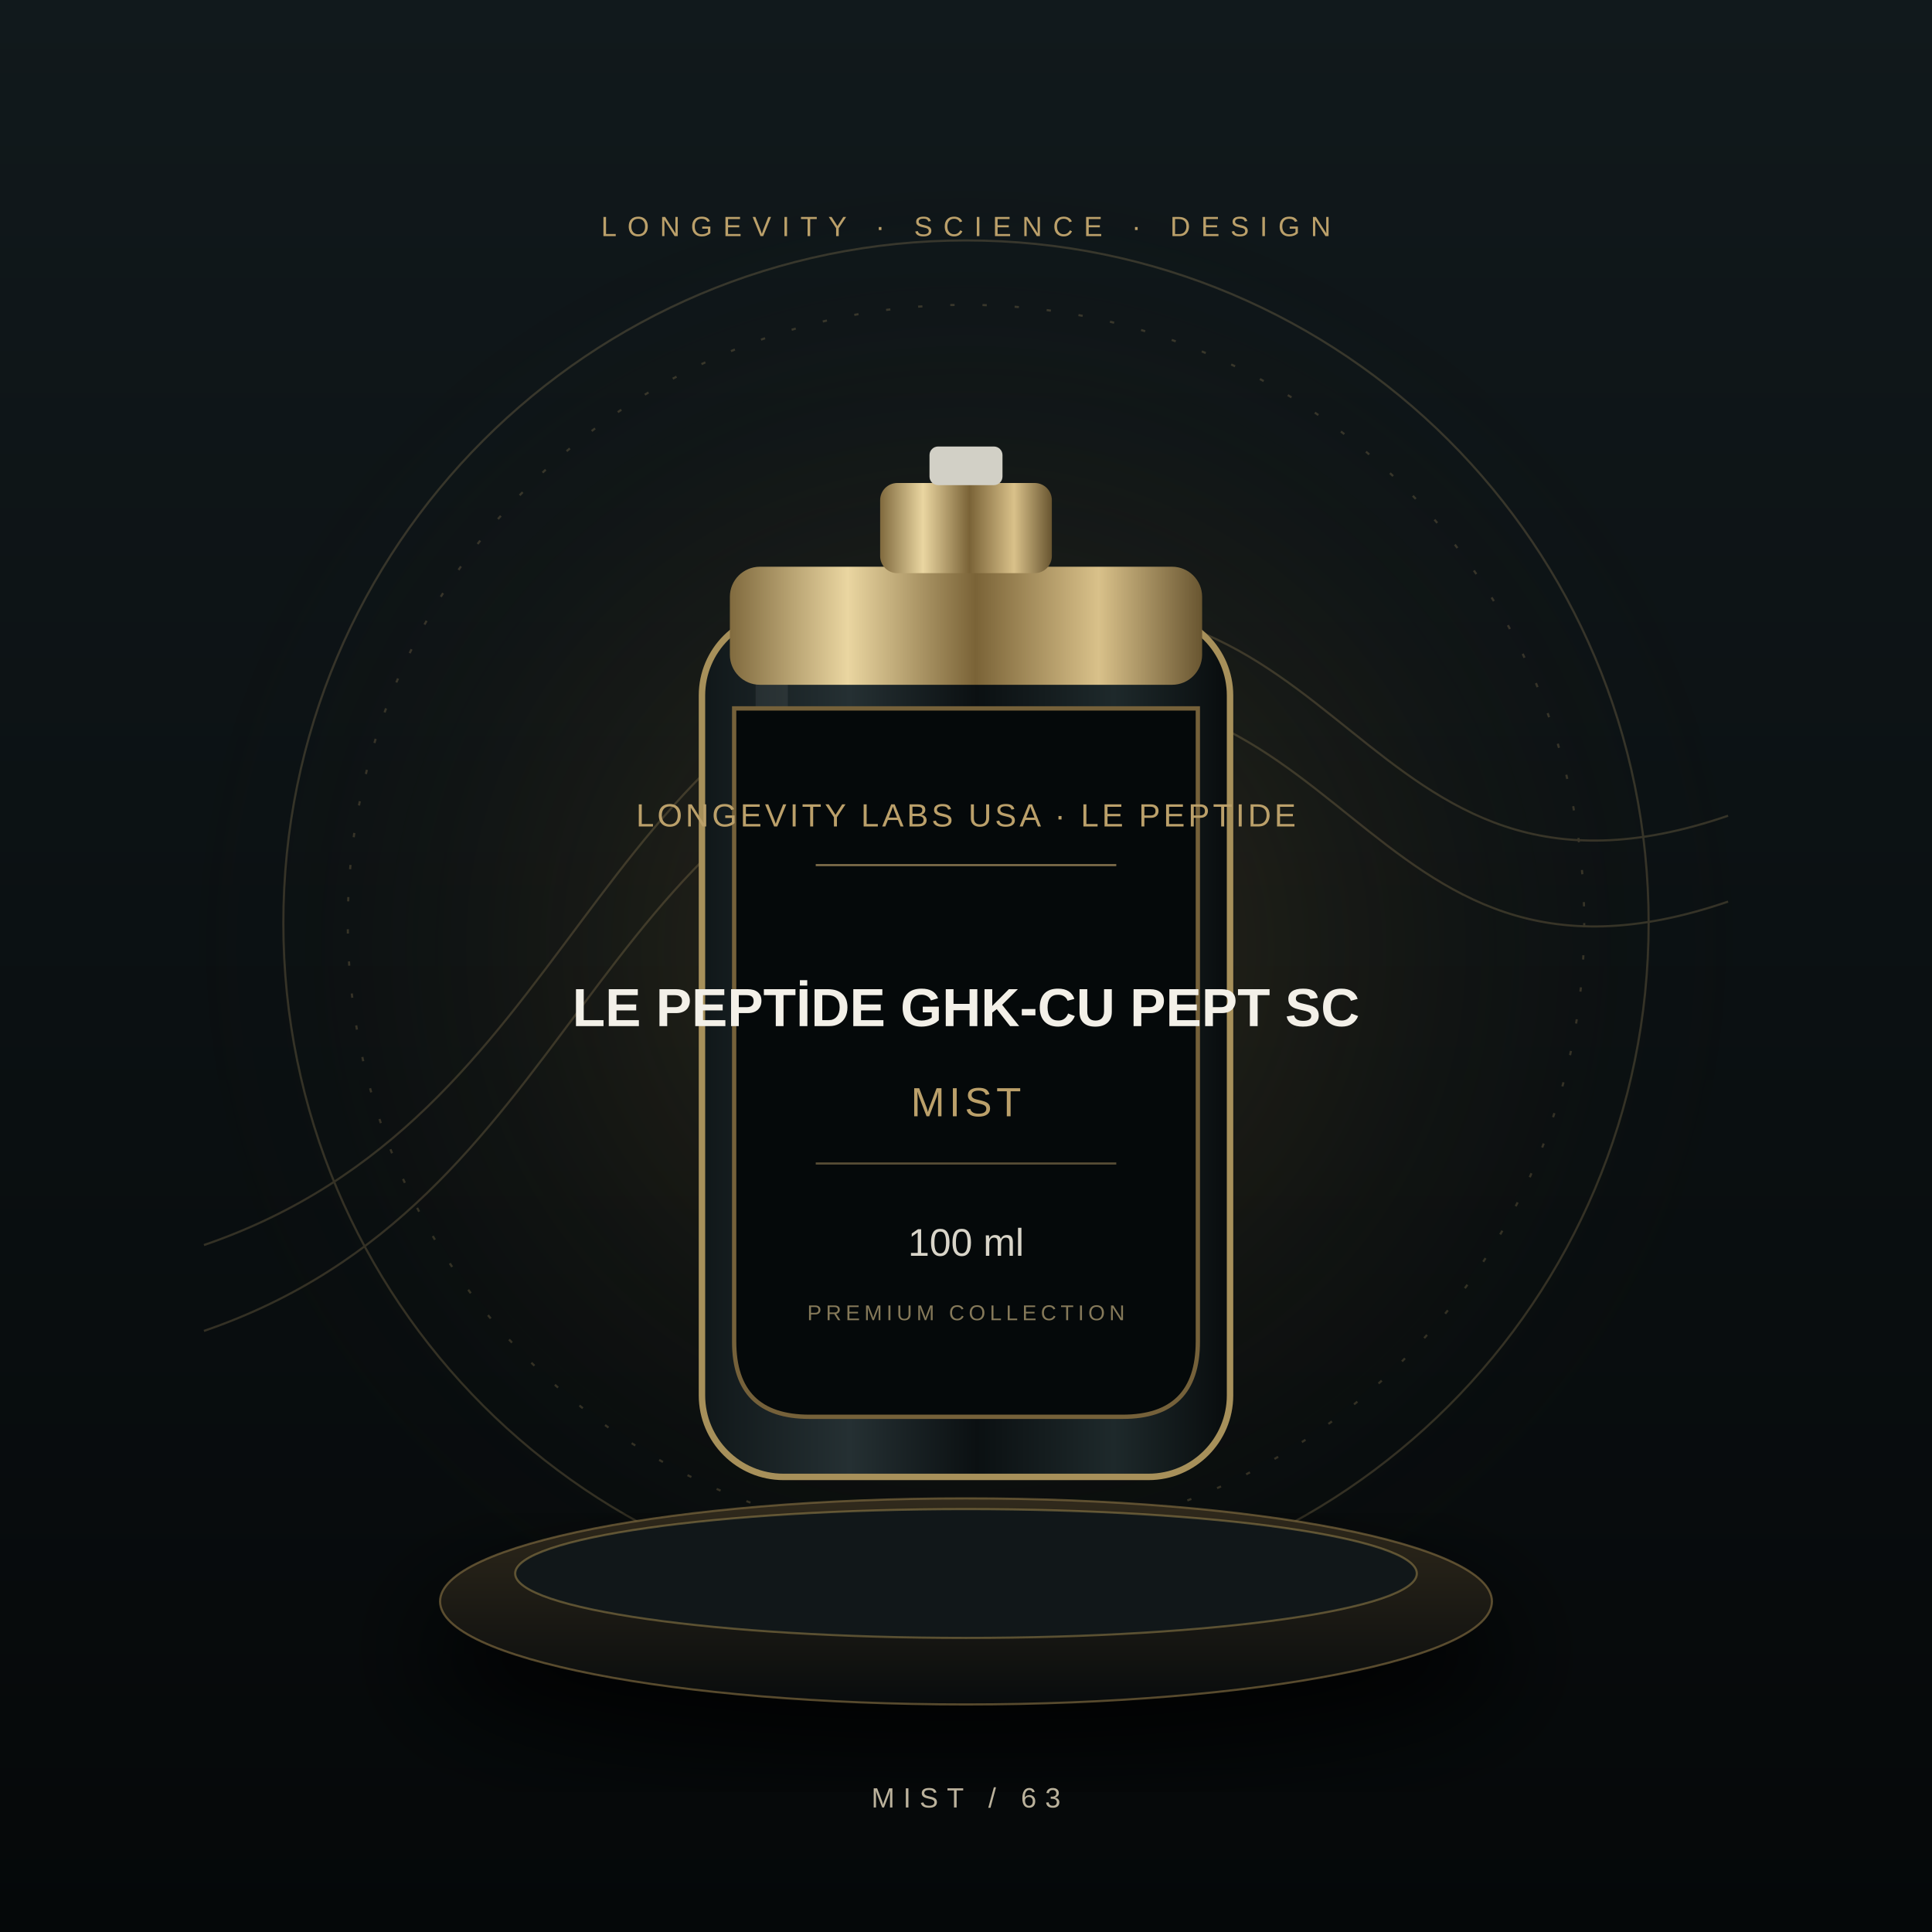
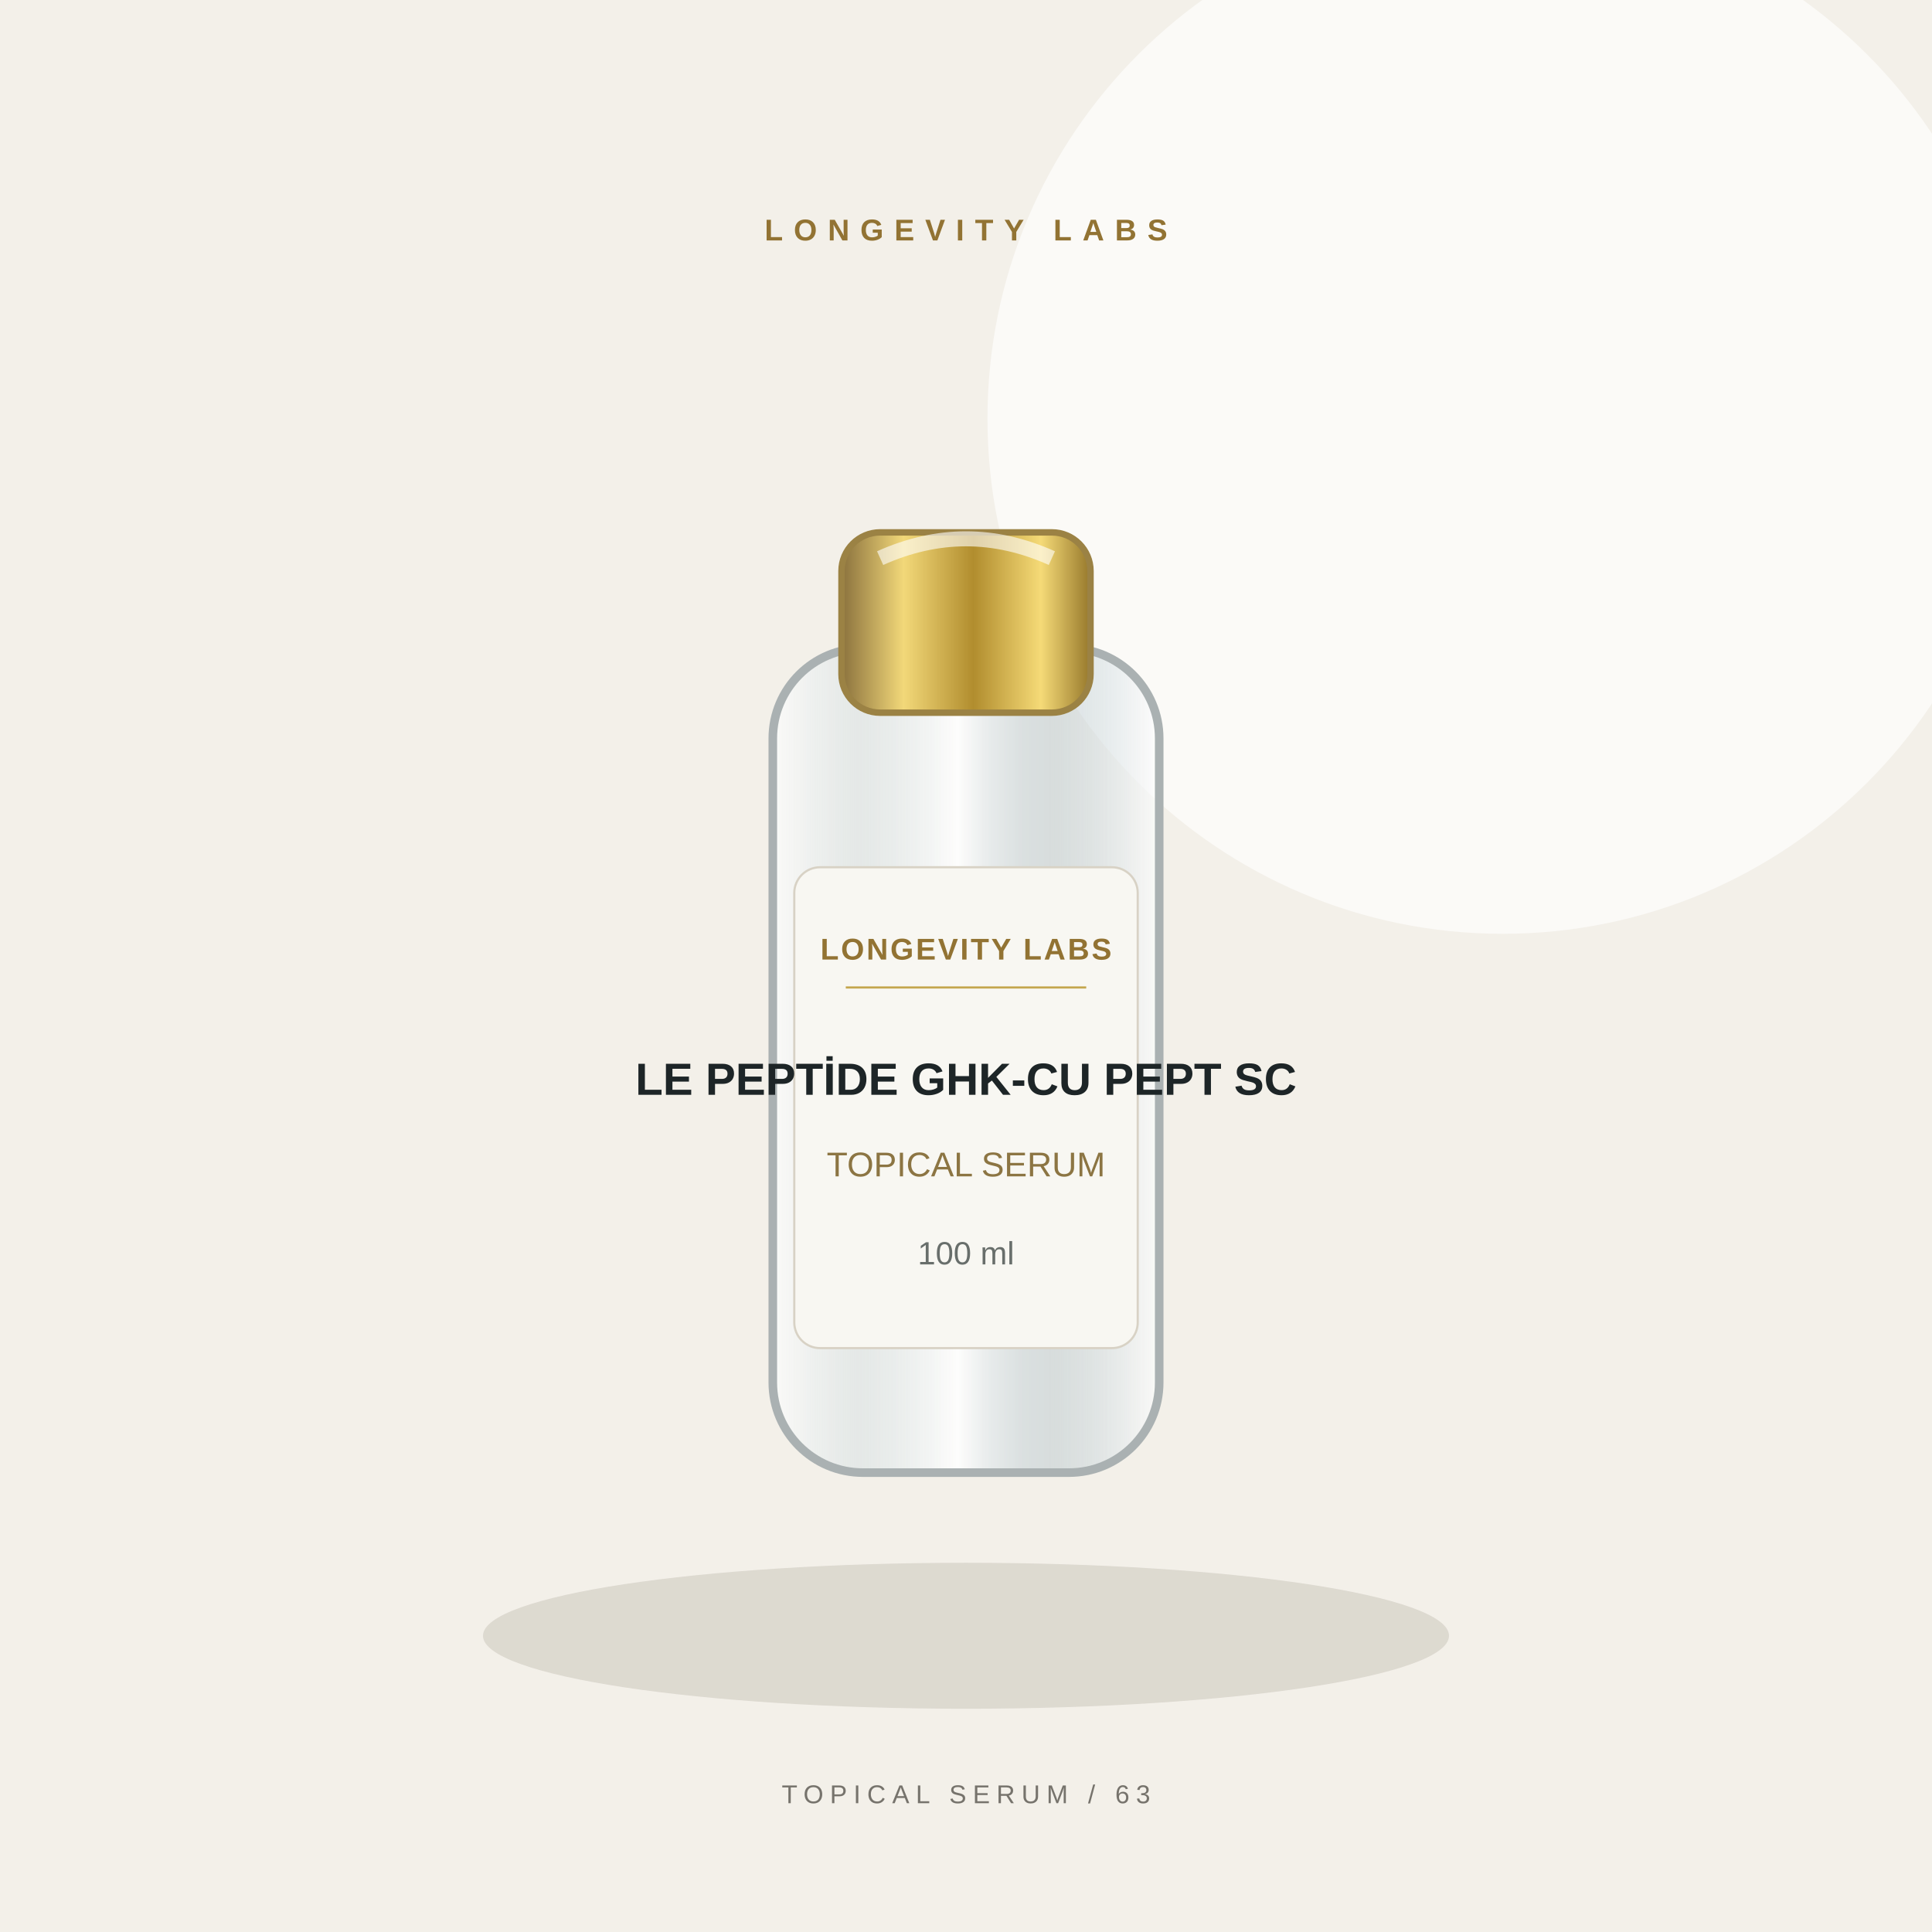
<svg xmlns="http://www.w3.org/2000/svg" width="900" height="900" viewBox="0 0 900 900" role="img" aria-labelledby="title desc">
  <defs>
-     <linearGradient id="bg" x2="0" y2="1">
-       <stop stop-color="#11191c" />
-       <stop offset="1" stop-color="#050809" />
+     <linearGradient id="clearGlass" x2="1">
+       <stop stop-color="#fff" stop-opacity=".72" />
+       <stop offset=".22" stop-color="#d5e0e4" stop-opacity=".48" />
+       <stop offset=".48" stop-color="#fff" stop-opacity=".86" />
+       <stop offset=".72" stop-color="#aec0c9" stop-opacity=".4" />
+       <stop offset="1" stop-color="#fff" stop-opacity=".72" />
    </linearGradient>
-     <radialGradient id="glow">
-       <stop stop-color="#6f5a2e" stop-opacity=".42" />
-       <stop offset="1" stop-color="#050809" stop-opacity="0" />
-     </radialGradient>
-     <linearGradient id="glass" x2="1">
-       <stop stop-color="#101719" />
-       <stop offset=".28" stop-color="#253033" />
-       <stop offset=".52" stop-color="#0b1012" />
-       <stop offset=".78" stop-color="#1e292b" />
-       <stop offset="1" stop-color="#080c0d" />
+     <linearGradient id="goldMetal" x2="1">
+       <stop stop-color="#8a713d" />
+       <stop offset=".25" stop-color="#f2d879" />
+       <stop offset=".53" stop-color="#b18d2e" />
+       <stop offset=".8" stop-color="#f5da77" />
+       <stop offset="1" stop-color="#96782b" />
    </linearGradient>
-     <linearGradient id="metal" x2="1">
-       <stop stop-color="#806a3e" />
-       <stop offset=".25" stop-color="#ead6a1" />
-       <stop offset=".52" stop-color="#7a6337" />
-       <stop offset=".78" stop-color="#d9c18a" />
-       <stop offset="1" stop-color="#685530" />
+     <linearGradient id="darkGlass" x2="1">
+       <stop stop-color="#080b0c" />
+       <stop offset=".26" stop-color="#25292a" />
+       <stop offset=".5" stop-color="#090b0b" />
+       <stop offset=".76" stop-color="#242727" />
+       <stop offset="1" stop-color="#080a0a" />
    </linearGradient>
-     <linearGradient id="floor" x2="0" y2="1">
-       <stop stop-color="#312a1c" />
-       <stop offset="1" stop-color="#090c0d" />
-     </linearGradient>
-     <filter id="blur">
-       <feGaussianBlur stdDeviation="25" />
-     </filter>
  </defs>
-   <rect width="900" height="900" fill="url(#bg)" />
-   <ellipse cx="450" cy="442" rx="380" ry="370" fill="url(#glow)" />
-   <g fill="none" stroke="#bba06a" opacity=".24">
-     <circle cx="450" cy="430" r="318" />
-     <circle cx="450" cy="430" r="288" stroke-dasharray="2 13" />
-     <path d="M95 580C270 520 270 335 450 290s180 150 355 90" />
-     <path d="M95 620C270 560 270 375 450 330s180 150 355 90" />
+   <rect width="900" height="900" fill="#f3f0e9" />
+   <circle cx="700" cy="195" r="240" fill="#fff" opacity=".64" />
+   <ellipse cx="450" cy="762" rx="225" ry="34" fill="#979182" opacity=".24" />
+   <g>
+     <g>
+       <rect x="360" y="302" width="180" height="384" rx="42" fill="url(#clearGlass)" stroke="#aab1b2" stroke-width="4" />
+       <rect x="392" y="248" width="116" height="84" rx="18" fill="url(#goldMetal)" stroke="#9b8244" stroke-width="3" />
+       <path d="M410 260q40-18 80 0" fill="none" stroke="#fff" stroke-width="7" opacity=".6" />
+       <rect x="370" y="404" width="160" height="224" rx="12" fill="#f8f7f2" stroke="#d8d2c5" />
+       <text x="450" y="447" text-anchor="middle" fill="#927333" font-family="Arial,sans-serif" font-size="14" font-weight="700" letter-spacing="1">LONGEVITY LABS</text>
+       <path d="M394 460h112" stroke="#c4a64d" />
+       <text x="450" y="510" text-anchor="middle" fill="#1d2527" font-family="Arial,sans-serif" font-size="21" font-weight="700">LE PEPTİDE GHK-CU PEPT SC</text>
+       <text x="450" y="548" text-anchor="middle" fill="#8c7543" font-family="Arial,sans-serif" font-size="16">TOPICAL SERUM</text>
+       <text x="450" y="589" text-anchor="middle" fill="#686e6b" font-family="Arial,sans-serif" font-size="15">100 ml</text>
+     </g>
  </g>
-   <ellipse cx="450" cy="770" rx="255" ry="54" fill="#000" opacity=".8" filter="url(#blur)" />
-   <ellipse cx="450" cy="746" rx="245" ry="48" fill="url(#floor)" stroke="#7b673e" stroke-opacity=".7" />
-   <ellipse cx="450" cy="733" rx="210" ry="30" fill="#111719" stroke="#c6a75d" stroke-opacity=".4" />
-   <g>
-     <rect x="327" y="286" width="246" height="402" rx="38" fill="url(#glass)" stroke="#a7905a" stroke-width="3" />
-     <rect x="352" y="310" width="15" height="345" rx="7" fill="#fff" opacity=".07" />
-     <rect x="340" y="264" width="220" height="55" rx="14" fill="url(#metal)" />
-     <path d="M342 330h216v295q0 35-35 35H377q-35 0-35-35z" fill="#05090a" stroke="#75613a" stroke-width="2" />
-     <rect x="410" y="225" width="80" height="42" rx="8" fill="url(#metal)" />
-     <rect x="433" y="208" width="34" height="18" rx="4" fill="#d2d0c6" />
-     <text x="450" y="385" text-anchor="middle" fill="#bba06a" font-family="Arial,sans-serif" font-size="15" letter-spacing="1.5">LONGEVITY LABS USA · LE PEPTIDE</text>
-     <path d="M380 403h140" stroke="#bba06a" opacity=".65" />
-     <text x="450" y="478" text-anchor="middle" fill="#f3f0e8" font-family="Arial,sans-serif" font-size="25" font-weight="700">LE PEPTİDE GHK-CU PEPT SC</text>
-     <text x="450" y="520" text-anchor="middle" fill="#bba06a" font-family="Arial,sans-serif" font-size="19" letter-spacing="2">MIST</text>
-     <path d="M380 542h140" stroke="#bba06a" opacity=".45" />
-     <text x="450" y="585" text-anchor="middle" fill="#d9d5c9" font-family="Arial,sans-serif" font-size="18">100 ml</text>
-     <text x="450" y="615" text-anchor="middle" fill="#857959" font-family="Arial,sans-serif" font-size="10" letter-spacing="2">PREMIUM COLLECTION</text>
-   </g>
-   <g text-anchor="middle" font-family="Arial,sans-serif">
-     <text x="450" y="110" fill="#bba06a" font-size="13" letter-spacing="5">LONGEVITY · SCIENCE · DESIGN</text>
-     <text x="450" y="842" fill="#bbb29c" font-size="13" letter-spacing="4">MIST / 63</text>
-   </g>
+   <text x="450" y="112" text-anchor="middle" fill="#927333" font-family="Arial,sans-serif" font-size="14" font-weight="700" letter-spacing="5">LONGEVITY LABS</text>
+   <text x="450" y="840" text-anchor="middle" fill="#76736c" font-family="Arial,sans-serif" font-size="12" letter-spacing="3">TOPICAL SERUM / 63</text>
</svg>
